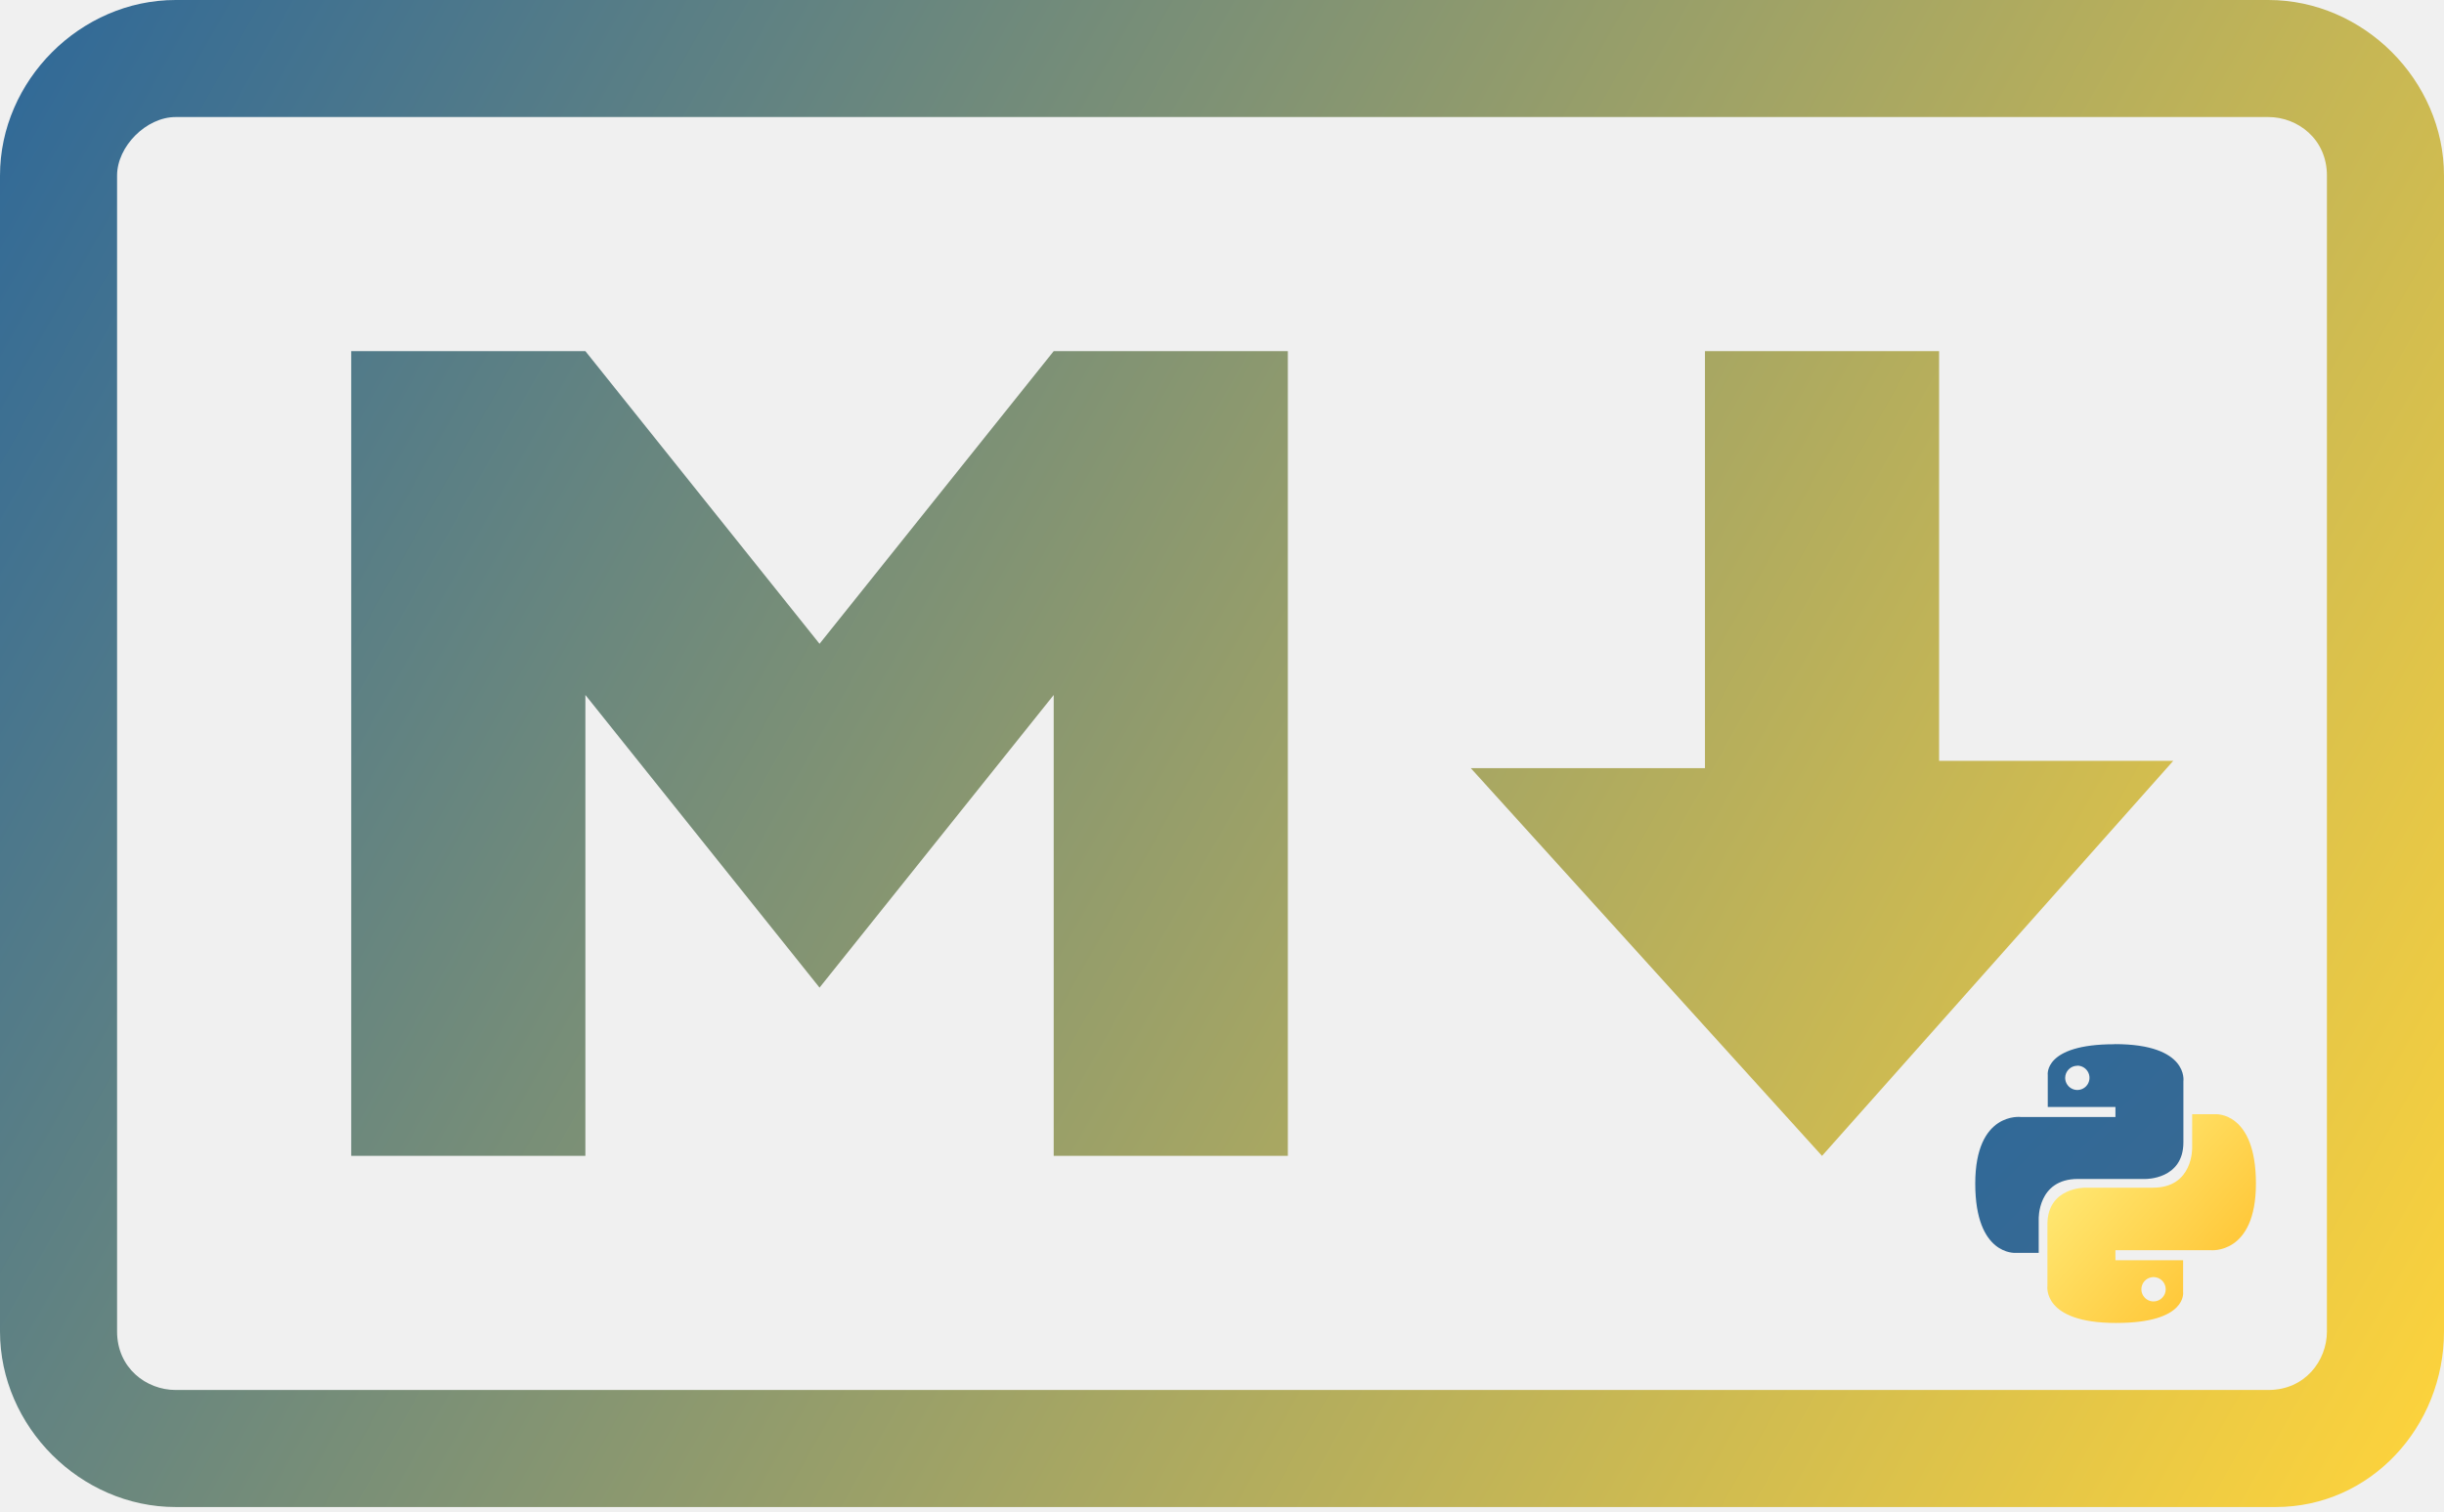
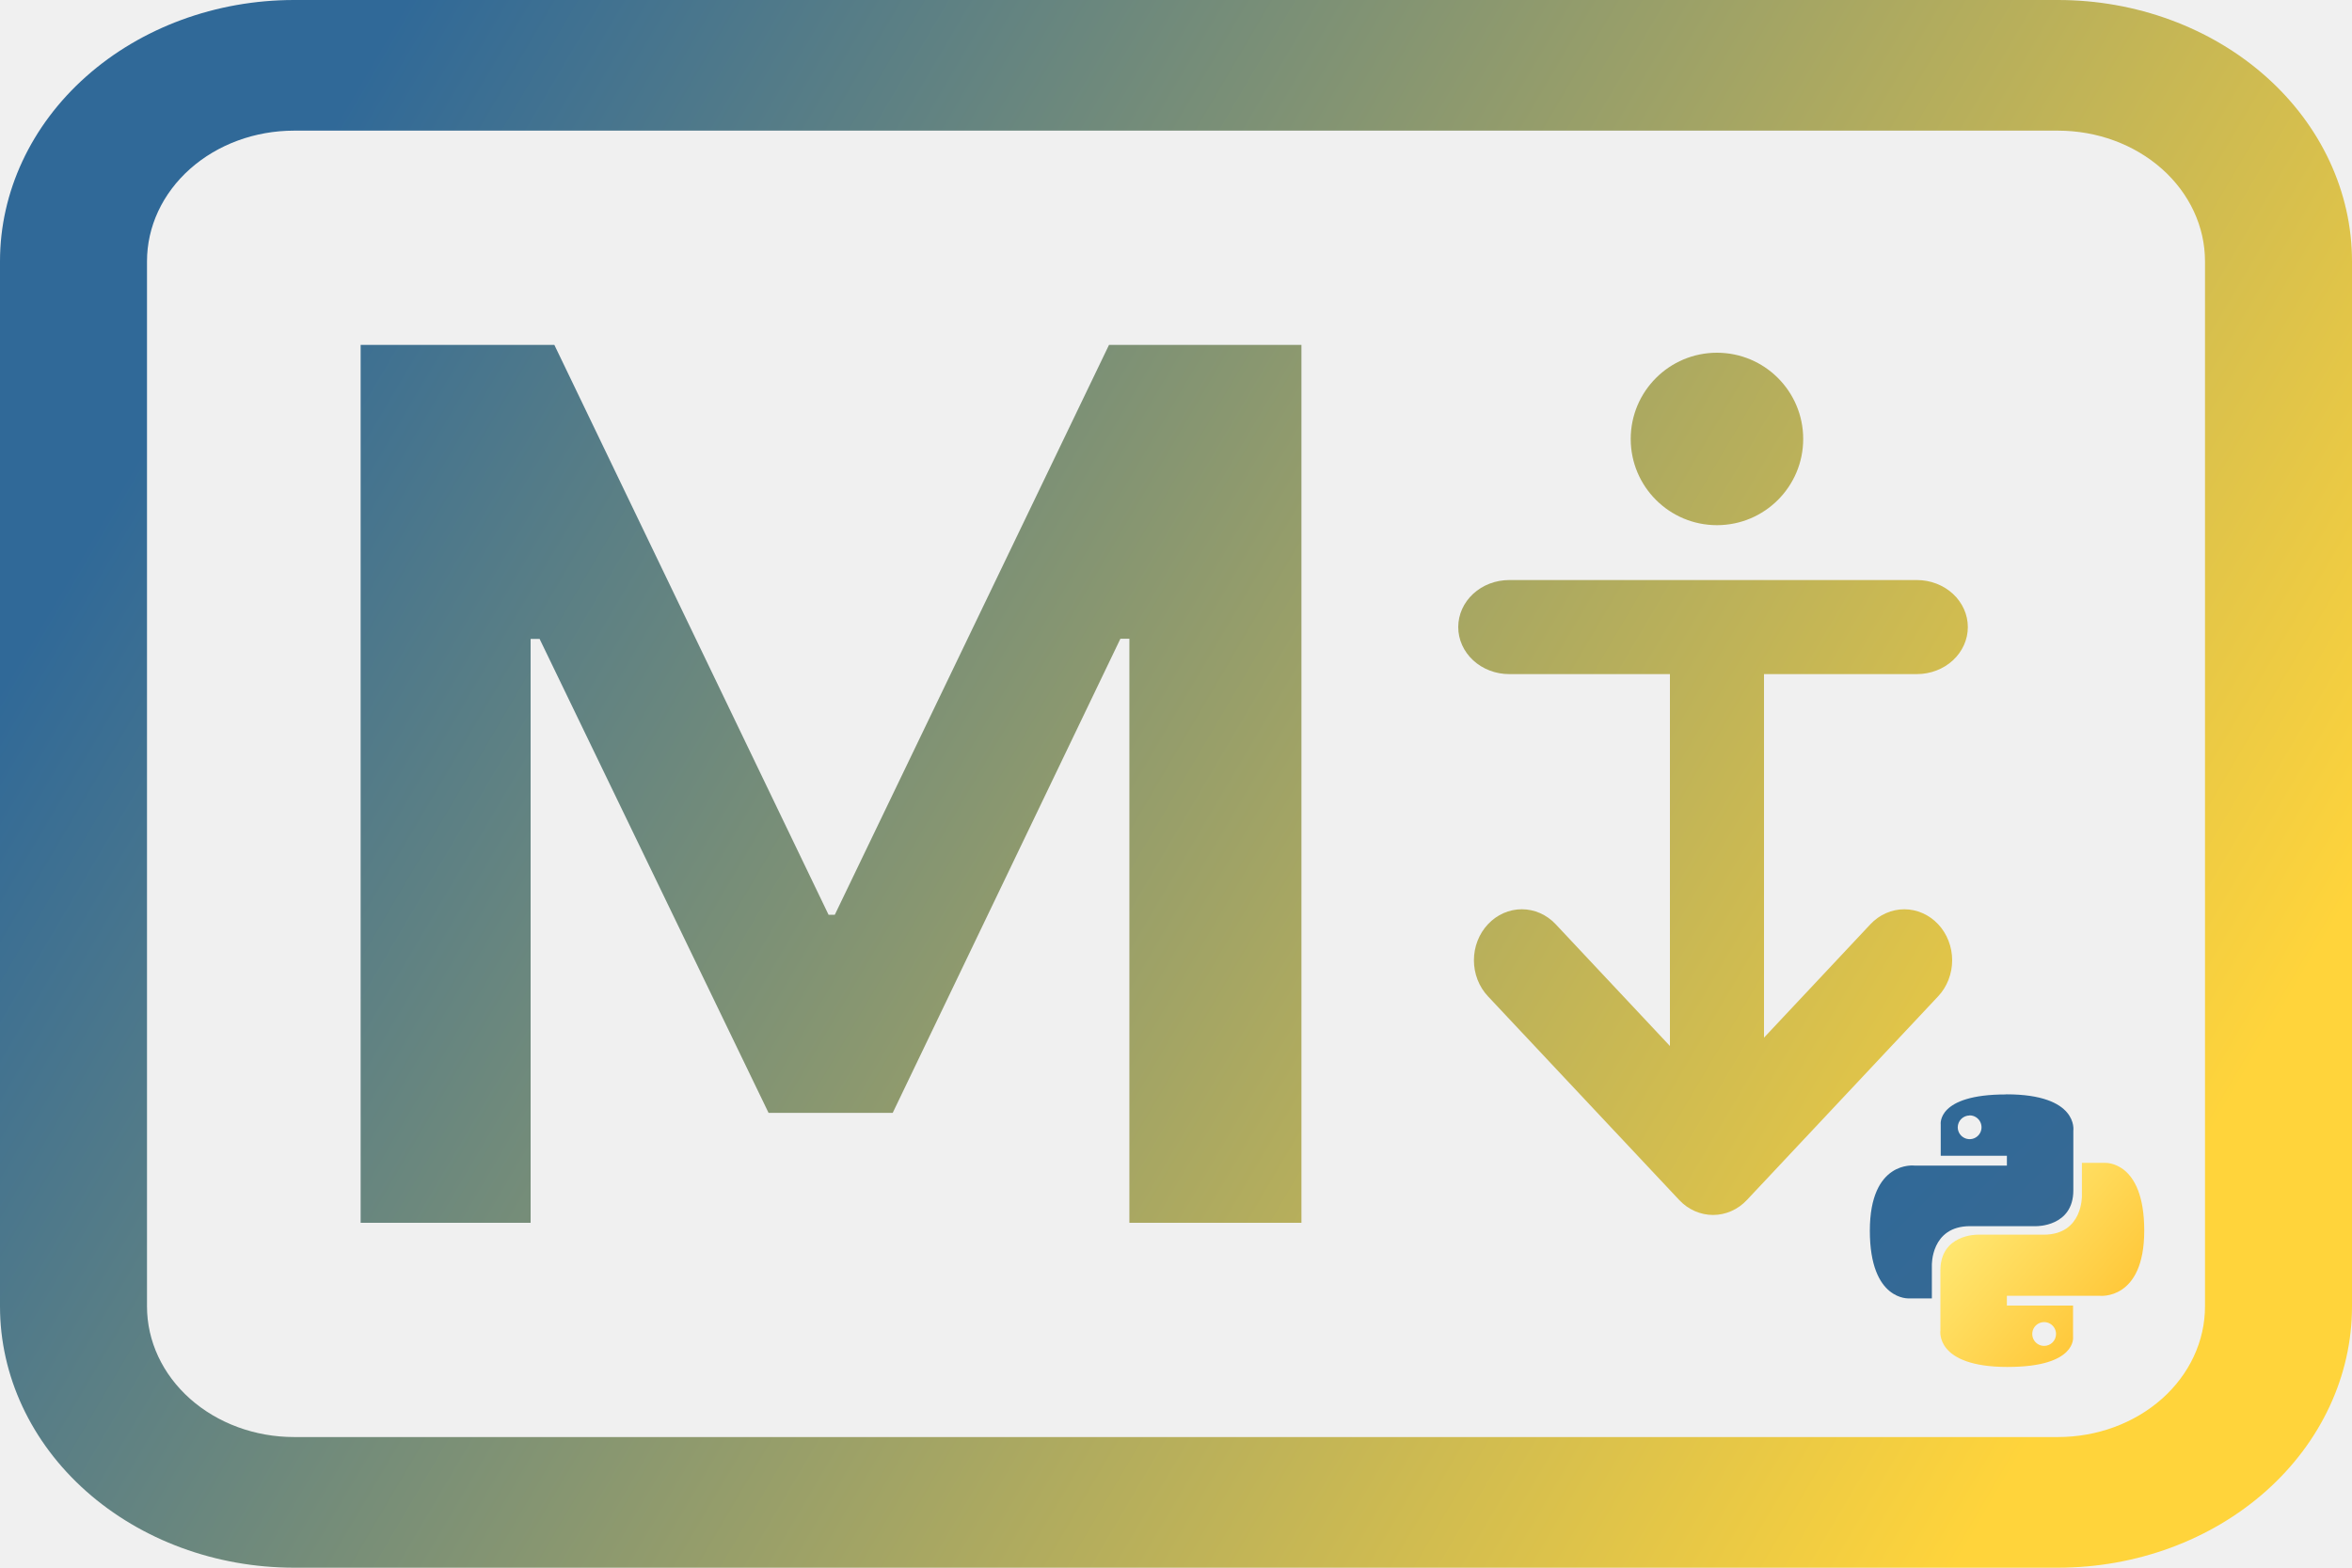
- <svg xmlns="http://www.w3.org/2000/svg" width="320" height="198" viewBox="0 0 320 198" fill="none">
-   <g clip-path="url(#clip0_1_6)">
-     <path d="M297.964 197.365H22.994C10.539 197.365 0 186.827 0 174.371V22.994C0 10.539 10.539 0 22.994 0H297.006C309.461 0 320 10.539 320 22.994V174.371C320 186.826 310.419 197.365 297.964 197.365ZM22.994 15.329C19.161 15.329 15.329 19.161 15.329 22.994V174.371C15.329 179.161 19.161 182.036 22.994 182.036H297.006C301.796 182.036 304.671 178.204 304.671 174.371V22.994C304.671 18.204 300.839 15.329 297.006 15.329H22.994ZM45.987 151.377V45.987H76.646L107.305 84.312L137.964 45.987H168.622V151.377H137.964V91.017L107.305 129.342L76.646 91.017V151.377H45.987ZM238.563 151.377L192.575 100.599H223.234V45.987H253.892V99.641H284.551L238.563 151.377Z" fill="url(#paint0_linear_1_6)" />
-     <path d="M276.849 136.756C267.53 136.756 268.12 140.786 268.12 140.786V144.973H276.982V146.285H264.59C264.59 146.285 258.625 145.55 258.625 155.007C258.625 164.463 263.892 164.079 263.892 164.079H266.933V159.667C266.933 159.667 266.762 154.4 272.052 154.4H280.927C280.927 154.4 285.878 154.479 285.878 149.607V141.613C285.878 141.613 286.628 136.741 276.898 136.741L276.849 136.756ZM271.951 139.561C272.266 139.553 272.576 139.639 272.843 139.807C273.109 139.976 273.319 140.219 273.447 140.507C273.575 140.795 273.615 141.115 273.561 141.425C273.507 141.736 273.363 142.024 273.146 142.252C272.928 142.48 272.648 142.639 272.341 142.708C272.034 142.778 271.712 142.754 271.418 142.641C271.124 142.528 270.87 142.33 270.689 142.072C270.507 141.815 270.406 141.509 270.398 141.194V141.168C270.398 140.745 270.566 140.34 270.865 140.041C271.164 139.742 271.569 139.574 271.992 139.574L271.951 139.561Z" fill="url(#paint1_linear_1_6)" />
-     <path d="M277.112 173.257C286.43 173.257 285.841 169.214 285.841 169.214V165.041H276.98V163.728H289.41C289.41 163.728 295.375 164.395 295.375 154.993C295.375 145.592 290.108 145.921 290.108 145.921H287.027V150.275C287.027 150.275 287.198 155.542 281.909 155.542H273.03C273.03 155.542 268.075 155.467 268.075 160.339V168.388C268.075 168.388 267.324 173.259 277.055 173.259H277.108L277.112 173.257ZM282.01 170.439C281.695 170.447 281.384 170.361 281.118 170.193C280.852 170.024 280.641 169.781 280.513 169.493C280.385 169.205 280.346 168.885 280.4 168.575C280.453 168.264 280.598 167.976 280.815 167.748C281.032 167.52 281.312 167.361 281.62 167.292C281.927 167.222 282.248 167.246 282.542 167.359C282.836 167.472 283.09 167.67 283.272 167.928C283.453 168.185 283.555 168.491 283.563 168.806V168.846C283.563 169.268 283.395 169.673 283.096 169.972C282.797 170.271 282.392 170.439 281.969 170.439H282.01Z" fill="url(#paint2_linear_1_6)" />
-   </g>
+ <svg xmlns="http://www.w3.org/2000/svg" width="300" height="200" viewBox="0 0 300 200" fill="none">
+   <path d="M68.826 81.508L98.033 141.979H113.864L142.908 81.489H144.054V156H166V44H141.456L106.481 116.7H105.683L70.708 44H46V156H67.681V81.508H68.826Z" fill="url(#paint0_linear_5_115)" />
+   <path d="M219 67C225.075 67 230 62.075 230 56C230 49.925 225.075 45 219 45C212.925 45 208 49.925 208 56C208 62.075 212.925 67 219 67Z" fill="url(#paint1_linear_5_115)" />
+   <path d="M186 80C186 81.591 186.685 83.117 187.904 84.243C189.123 85.368 190.776 86 192.5 86H213V133.443L198.427 117.908C197.86 117.304 197.187 116.824 196.446 116.496C195.705 116.169 194.911 116 194.109 116C193.307 116 192.513 116.169 191.772 116.496C191.031 116.824 190.358 117.304 189.792 117.908C189.224 118.512 188.773 119.229 188.466 120.018C188.158 120.807 188 121.653 188 122.508C188 123.362 188.158 124.208 188.466 124.997C188.773 125.787 189.224 126.504 189.792 127.107L214.184 153.092C214.751 153.696 215.424 154.176 216.164 154.504C216.905 154.831 217.699 155 218.502 155C219.304 155 220.098 154.831 220.839 154.504C221.58 154.176 222.253 153.696 222.819 153.092L247.212 127.107C247.779 126.503 248.228 125.786 248.535 124.997C248.842 124.208 249 123.362 249 122.508C249 121.654 248.842 120.808 248.535 120.019C248.228 119.229 247.779 118.512 247.212 117.908C246.645 117.304 245.972 116.825 245.231 116.499C244.49 116.172 243.696 116.003 242.894 116.003C242.092 116.003 241.298 116.172 240.558 116.499C239.817 116.825 239.144 117.304 238.577 117.908L225 132.38V86H244.5C246.224 86 247.877 85.368 249.096 84.243C250.315 83.117 251 81.591 251 80C251 78.409 250.315 76.883 249.096 75.757C247.877 74.632 246.224 74 244.5 74H192.5C190.776 74 189.123 74.632 187.904 75.757C186.685 76.883 186 78.409 186 80Z" fill="url(#paint2_linear_5_115)" />
+   <path fill-rule="evenodd" clip-rule="evenodd" d="M10.983 9.763C18.016 3.512 27.554 0 37.5 0H262.5C272.446 0 281.984 3.512 289.017 9.763C296.049 16.014 300 24.493 300 33.333V166.667C300 175.507 296.049 183.986 289.017 190.237C281.984 196.488 272.446 200 262.5 200H37.5C27.554 200 18.016 196.488 10.983 190.237C3.951 183.986 0 175.507 0 166.667V33.333C0 24.493 3.951 16.014 10.983 9.763ZM275.758 21.548C272.242 18.423 267.473 16.667 262.5 16.667H37.5C32.527 16.667 27.758 18.423 24.242 21.548C20.725 24.674 18.75 28.913 18.75 33.333V166.667C18.75 171.087 20.725 175.326 24.242 178.452C27.758 181.577 32.527 183.333 37.5 183.333H262.5C267.473 183.333 272.242 181.577 275.758 178.452C279.275 175.326 281.25 171.087 281.25 166.667V33.333C281.25 28.913 279.275 24.674 275.758 21.548Z" fill="url(#paint3_linear_5_115)" />
+   <path d="M255.856 139.625C246.981 139.625 247.542 143.462 247.542 143.462V147.45H255.982V148.7H244.181C244.181 148.7 238.5 148 238.5 157.006C238.5 166.012 243.516 165.646 243.516 165.646H246.412V161.445C246.412 161.445 246.25 156.429 251.287 156.429H259.74C259.74 156.429 264.455 156.504 264.455 151.864V144.25C264.455 144.25 265.17 139.61 255.902 139.61L255.856 139.625ZM251.191 142.296C251.491 142.289 251.787 142.37 252.041 142.531C252.294 142.691 252.495 142.923 252.616 143.197C252.738 143.472 252.776 143.776 252.725 144.072C252.674 144.368 252.536 144.641 252.329 144.859C252.122 145.076 251.856 145.228 251.563 145.294C251.27 145.36 250.964 145.337 250.684 145.229C250.404 145.121 250.162 144.933 249.989 144.688C249.816 144.442 249.72 144.151 249.712 143.851V143.826C249.712 143.424 249.872 143.038 250.157 142.753C250.442 142.469 250.828 142.309 251.23 142.309L251.191 142.296Z" fill="url(#paint4_linear_5_115)" />
+   <path d="M256.106 174.388C264.981 174.388 264.42 170.538 264.42 170.538V166.563H255.981V165.313H267.819C267.819 165.313 273.5 165.948 273.5 156.994C273.5 148.04 268.484 148.354 268.484 148.354H265.55V152.5C265.55 152.5 265.712 157.516 260.675 157.516H252.219C252.219 157.516 247.5 157.445 247.5 162.085V169.75C247.5 169.75 246.785 174.39 256.052 174.39H256.102L256.106 174.388ZM260.771 171.704C260.471 171.711 260.176 171.63 259.922 171.469C259.668 171.309 259.468 171.077 259.346 170.803C259.224 170.528 259.187 170.224 259.238 169.928C259.289 169.632 259.426 169.359 259.633 169.141C259.84 168.924 260.107 168.772 260.4 168.706C260.692 168.64 260.998 168.663 261.278 168.771C261.558 168.879 261.8 169.067 261.973 169.312C262.146 169.558 262.242 169.849 262.25 170.149V170.186C262.25 170.589 262.09 170.975 261.806 171.259C261.521 171.544 261.135 171.704 260.732 171.704H260.771Z" fill="url(#paint5_linear_5_115)" />
  <defs>
-     <linearGradient id="paint0_linear_1_6" x1="-2.88662e-06" y1="8" x2="323" y2="190" gradientUnits="userSpaceOnUse">
+     <linearGradient id="paint0_linear_5_115" x1="34" y1="30" x2="268.5" y2="168" gradientUnits="userSpaceOnUse">
      <stop stop-color="#306998" />
      <stop offset="1" stop-color="#FFD43B" />
    </linearGradient>
-     <linearGradient id="paint1_linear_1_6" x1="262.257" y1="140.33" x2="279.696" y2="157.729" gradientUnits="userSpaceOnUse">
+     <linearGradient id="paint1_linear_5_115" x1="34" y1="30" x2="268.5" y2="168" gradientUnits="userSpaceOnUse">
+       <stop stop-color="#306998" />
+       <stop offset="1" stop-color="#FFD43B" />
+     </linearGradient>
+     <linearGradient id="paint2_linear_5_115" x1="34" y1="30" x2="268.5" y2="168" gradientUnits="userSpaceOnUse">
+       <stop stop-color="#306998" />
+       <stop offset="1" stop-color="#FFD43B" />
+     </linearGradient>
+     <linearGradient id="paint3_linear_5_115" x1="34" y1="30" x2="268.5" y2="168" gradientUnits="userSpaceOnUse">
+       <stop stop-color="#306998" />
+       <stop offset="1" stop-color="#FFD43B" />
+     </linearGradient>
+     <linearGradient id="paint4_linear_5_115" x1="241.959" y1="143.029" x2="258.567" y2="159.599" gradientUnits="userSpaceOnUse">
      <stop stop-color="#306998" />
      <stop offset="1" stop-color="#366994" />
    </linearGradient>
-     <linearGradient id="paint2_linear_1_6" x1="272.574" y1="151.664" x2="292.498" y2="169.058" gradientUnits="userSpaceOnUse">
+     <linearGradient id="paint5_linear_5_115" x1="251.784" y1="153.823" x2="270.76" y2="170.389" gradientUnits="userSpaceOnUse">
      <stop stop-color="#FFE873" />
      <stop offset="1" stop-color="#FFC331" />
    </linearGradient>
-     <clipPath id="clip0_1_6">
-       <rect width="320" height="197.5" fill="white" />
-     </clipPath>
  </defs>
</svg>
